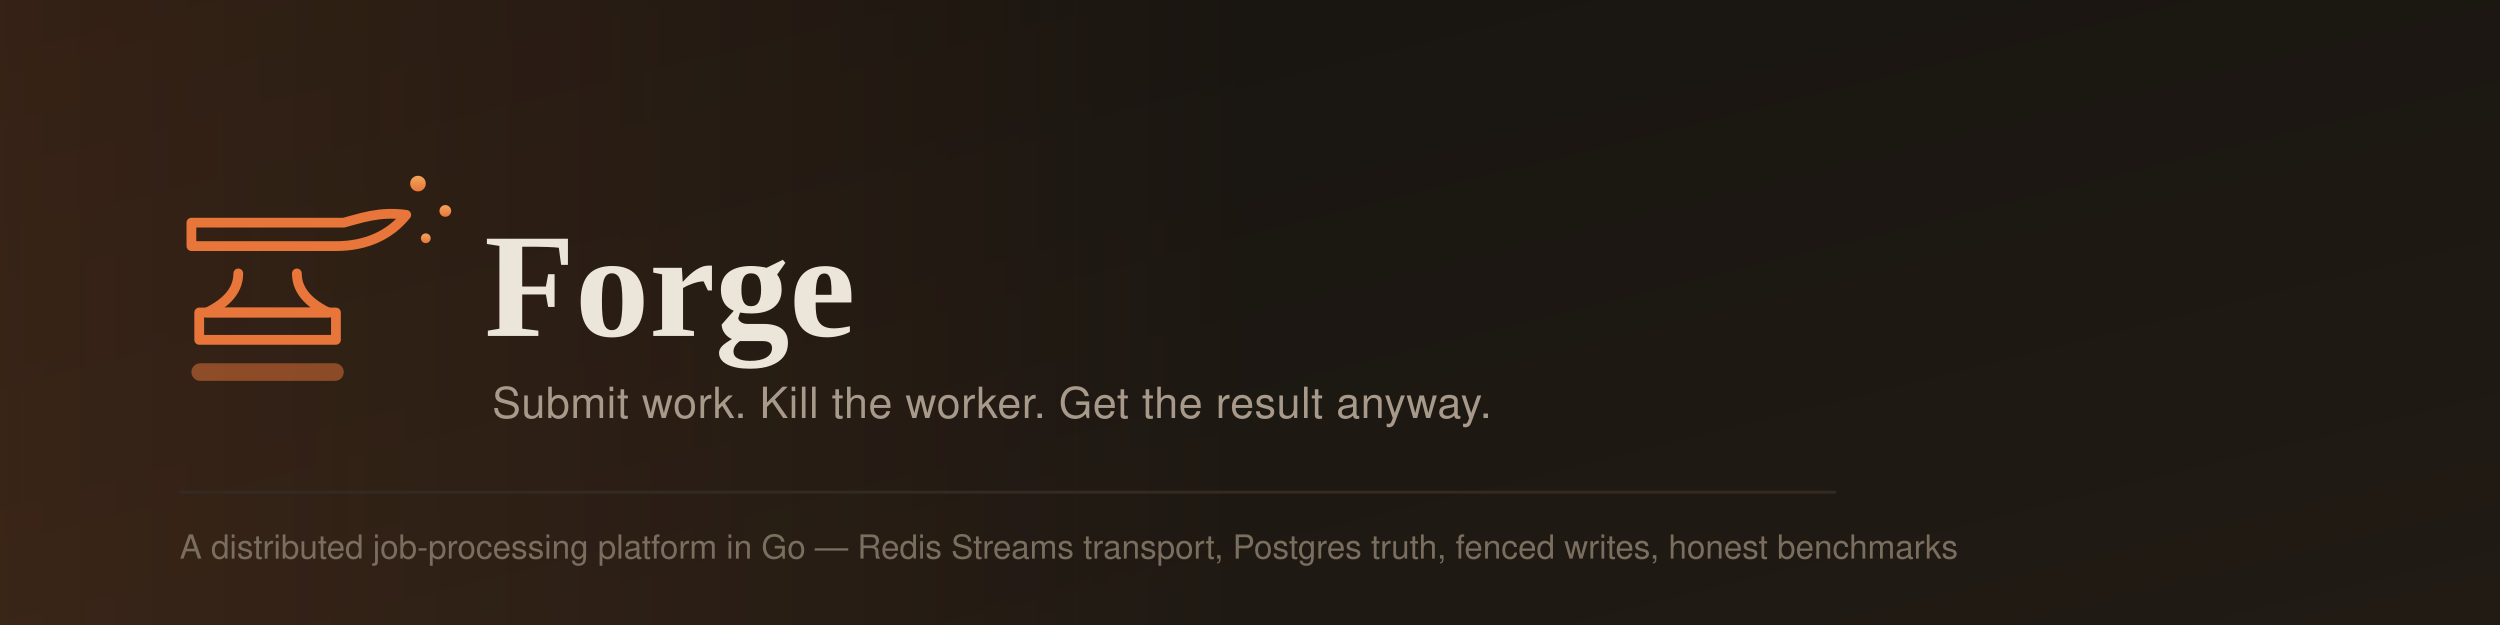
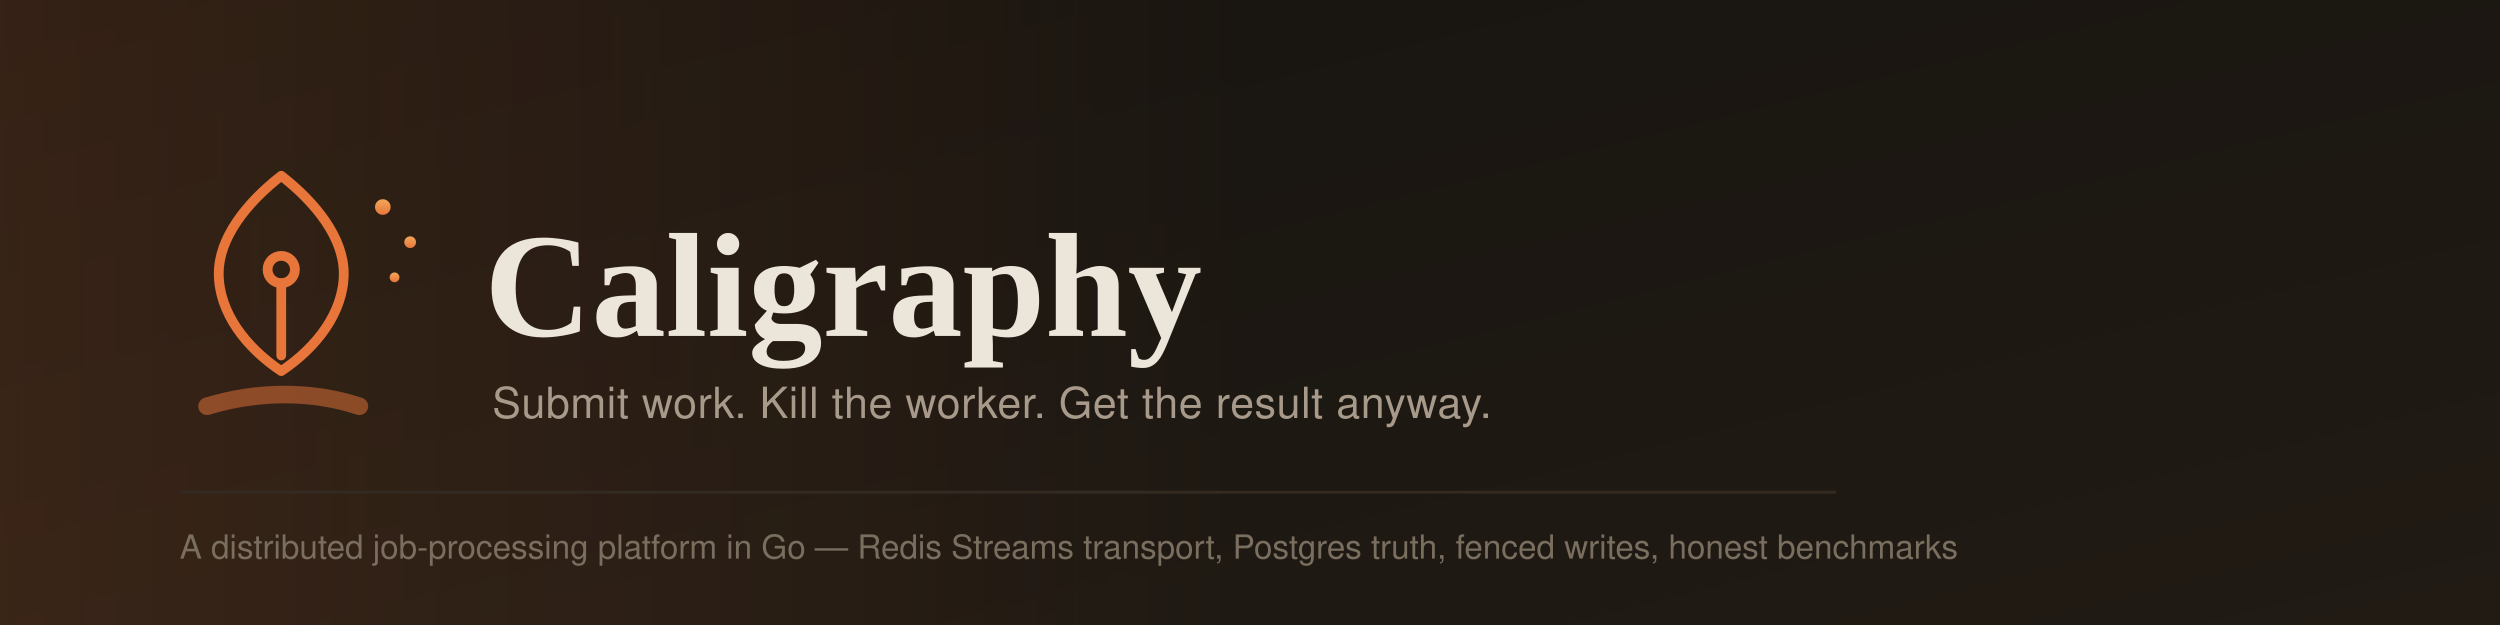
- <svg xmlns="http://www.w3.org/2000/svg" width="1280" height="320" viewBox="0 0 1280 320" role="img" aria-label="Forge">
+ <svg xmlns="http://www.w3.org/2000/svg" width="1280" height="320" viewBox="0 0 1280 320" role="img" aria-label="Caligraphy">
  <defs>
    <linearGradient id="bg" x1="0%" y1="0%" x2="100%" y2="100%">
      <stop offset="0%" stop-color="#16130F" />
      <stop offset="100%" stop-color="#211B14" />
    </linearGradient>
    <linearGradient id="glow" x1="0%" y1="0%" x2="100%" y2="0%">
      <stop offset="0%" stop-color="#E8763A" stop-opacity="0.15" />
      <stop offset="100%" stop-color="#E8763A" stop-opacity="0" />
    </linearGradient>
    <linearGradient id="heat" x1="0%" y1="100%" x2="0%" y2="0%">
      <stop offset="0%" stop-color="#E8763A" />
      <stop offset="100%" stop-color="#F2A65A" />
    </linearGradient>
  </defs>
  <rect width="1280" height="320" fill="url(#bg)" />
  <rect width="640" height="320" fill="url(#glow)" />
-   <g transform="translate(88, 100)">
+   <g transform="translate(92, 86)">
    <g stroke="#E8763A" stroke-width="5" stroke-linecap="round" stroke-linejoin="round" fill="none">
-       <path d="M10 26 H84 C100 26 112 20 120 10 C106 8 96 12 88 14 H10 Z" />
-       <path d="M34 40 C34 50 26 56 18 60 H80 C72 56 64 50 64 40" />
-       <path d="M14 60 H84 V74 H14 Z" />
+       <path d="M52 4 C70 18 84 36 84 54 C84 74 70 92 52 104 C34 92 20 74 20 54 C20 36 34 18 52 4 Z" />
+       <circle cx="52" cy="52" r="7" />
+       <path d="M52 59 V96" />
    </g>
    <g fill="url(#heat)">
-       <circle cx="126" cy="-6" r="4" />
-       <circle cx="140" cy="8" r="3" />
-       <circle cx="130" cy="22" r="2.5" />
+       <circle cx="104" cy="20" r="4" />
+       <circle cx="118" cy="38" r="3" />
+       <circle cx="110" cy="56" r="2.5" />
    </g>
-     <rect x="10" y="86" width="78" height="9" rx="4.5" fill="#E8763A" opacity="0.5" />
+     <path d="M14 122 C40 114 68 114 92 122" stroke="#E8763A" stroke-width="9" stroke-linecap="round" fill="none" opacity="0.5" />
  </g>
-   <text x="248" y="172" font-family="Georgia, 'Times New Roman', serif" font-size="76" fill="#ECE5DA" font-weight="700">Forge</text>
+   <text x="248" y="172" font-family="Georgia, 'Times New Roman', serif" font-size="76" fill="#ECE5DA" font-weight="700">Caligraphy</text>
  <text x="252" y="214" font-family="'Segoe UI', Helvetica, Arial, sans-serif" font-size="22" fill="#A89A8A" letter-spacing="0.3">Submit work. Kill the worker. Get the result anyway.</text>
  <line x1="92" y1="252" x2="940" y2="252" stroke="#332A21" stroke-width="1.5" />
  <text x="92" y="286" font-family="'Segoe UI', Helvetica, Arial, sans-serif" font-size="17" fill="#7A6E5F">A distributed job-processing platform in Go — Redis Streams transport, Postgres truth, fenced writes, honest benchmarks</text>
</svg>
